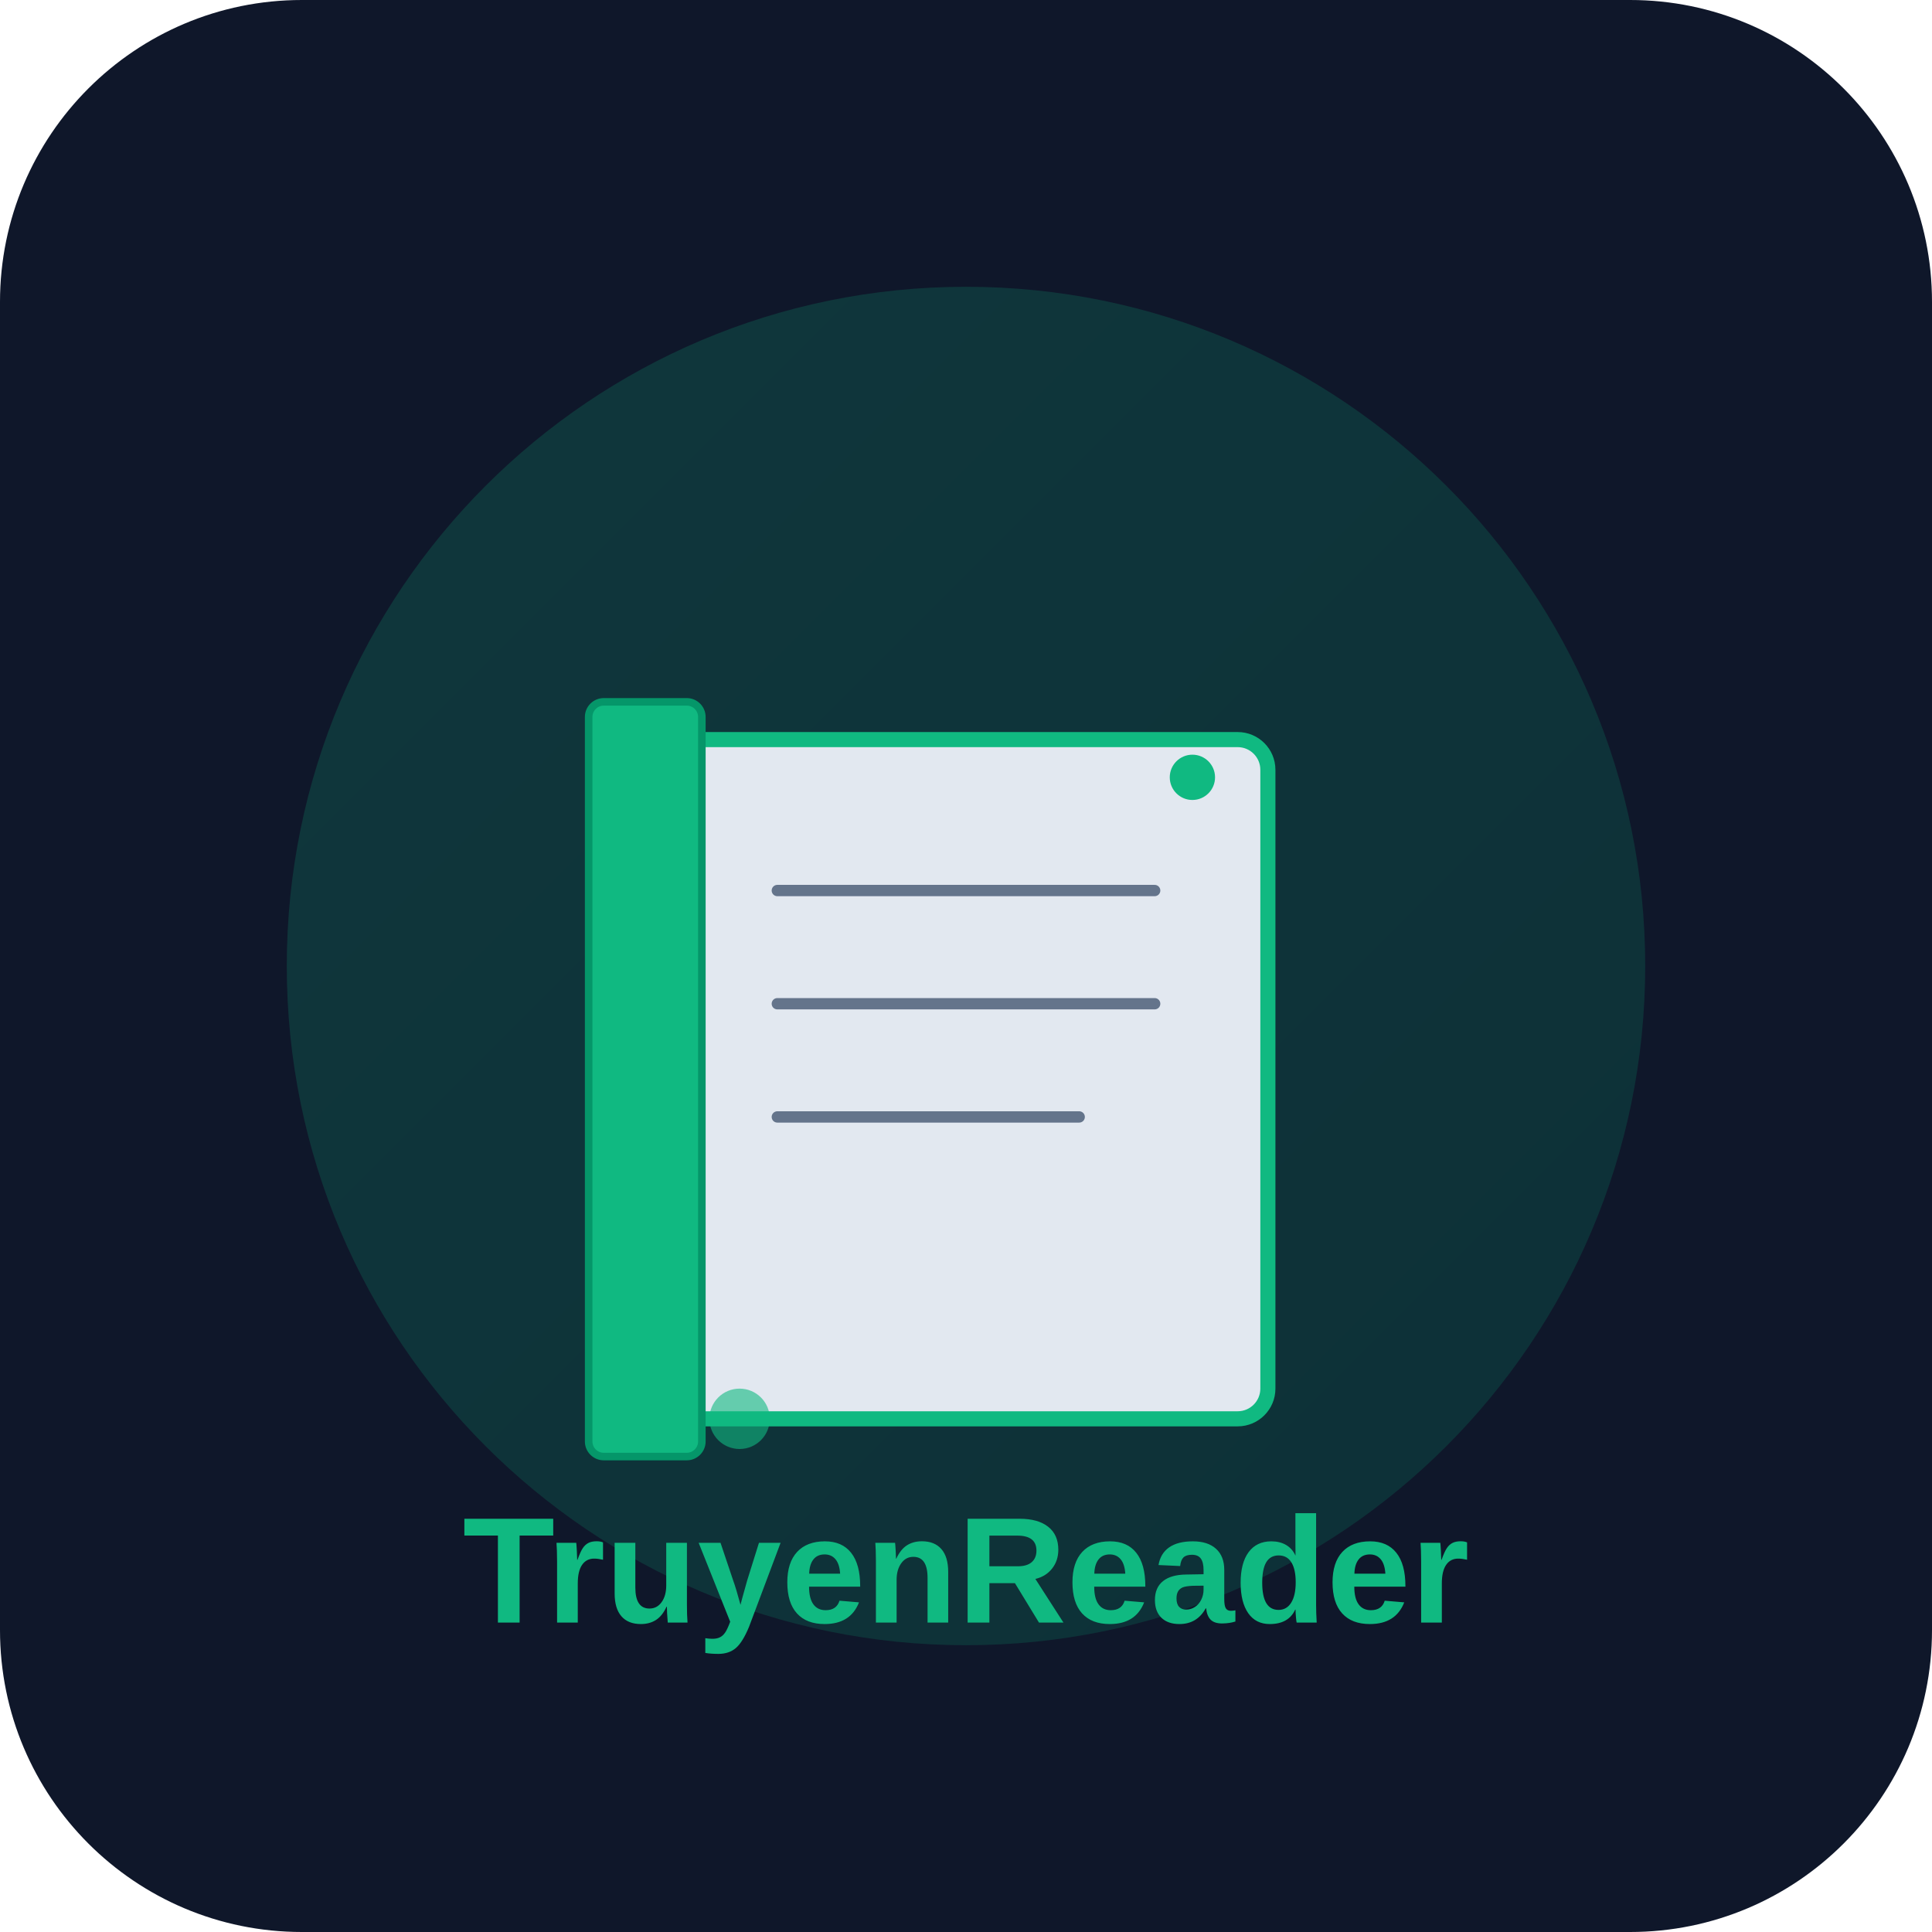
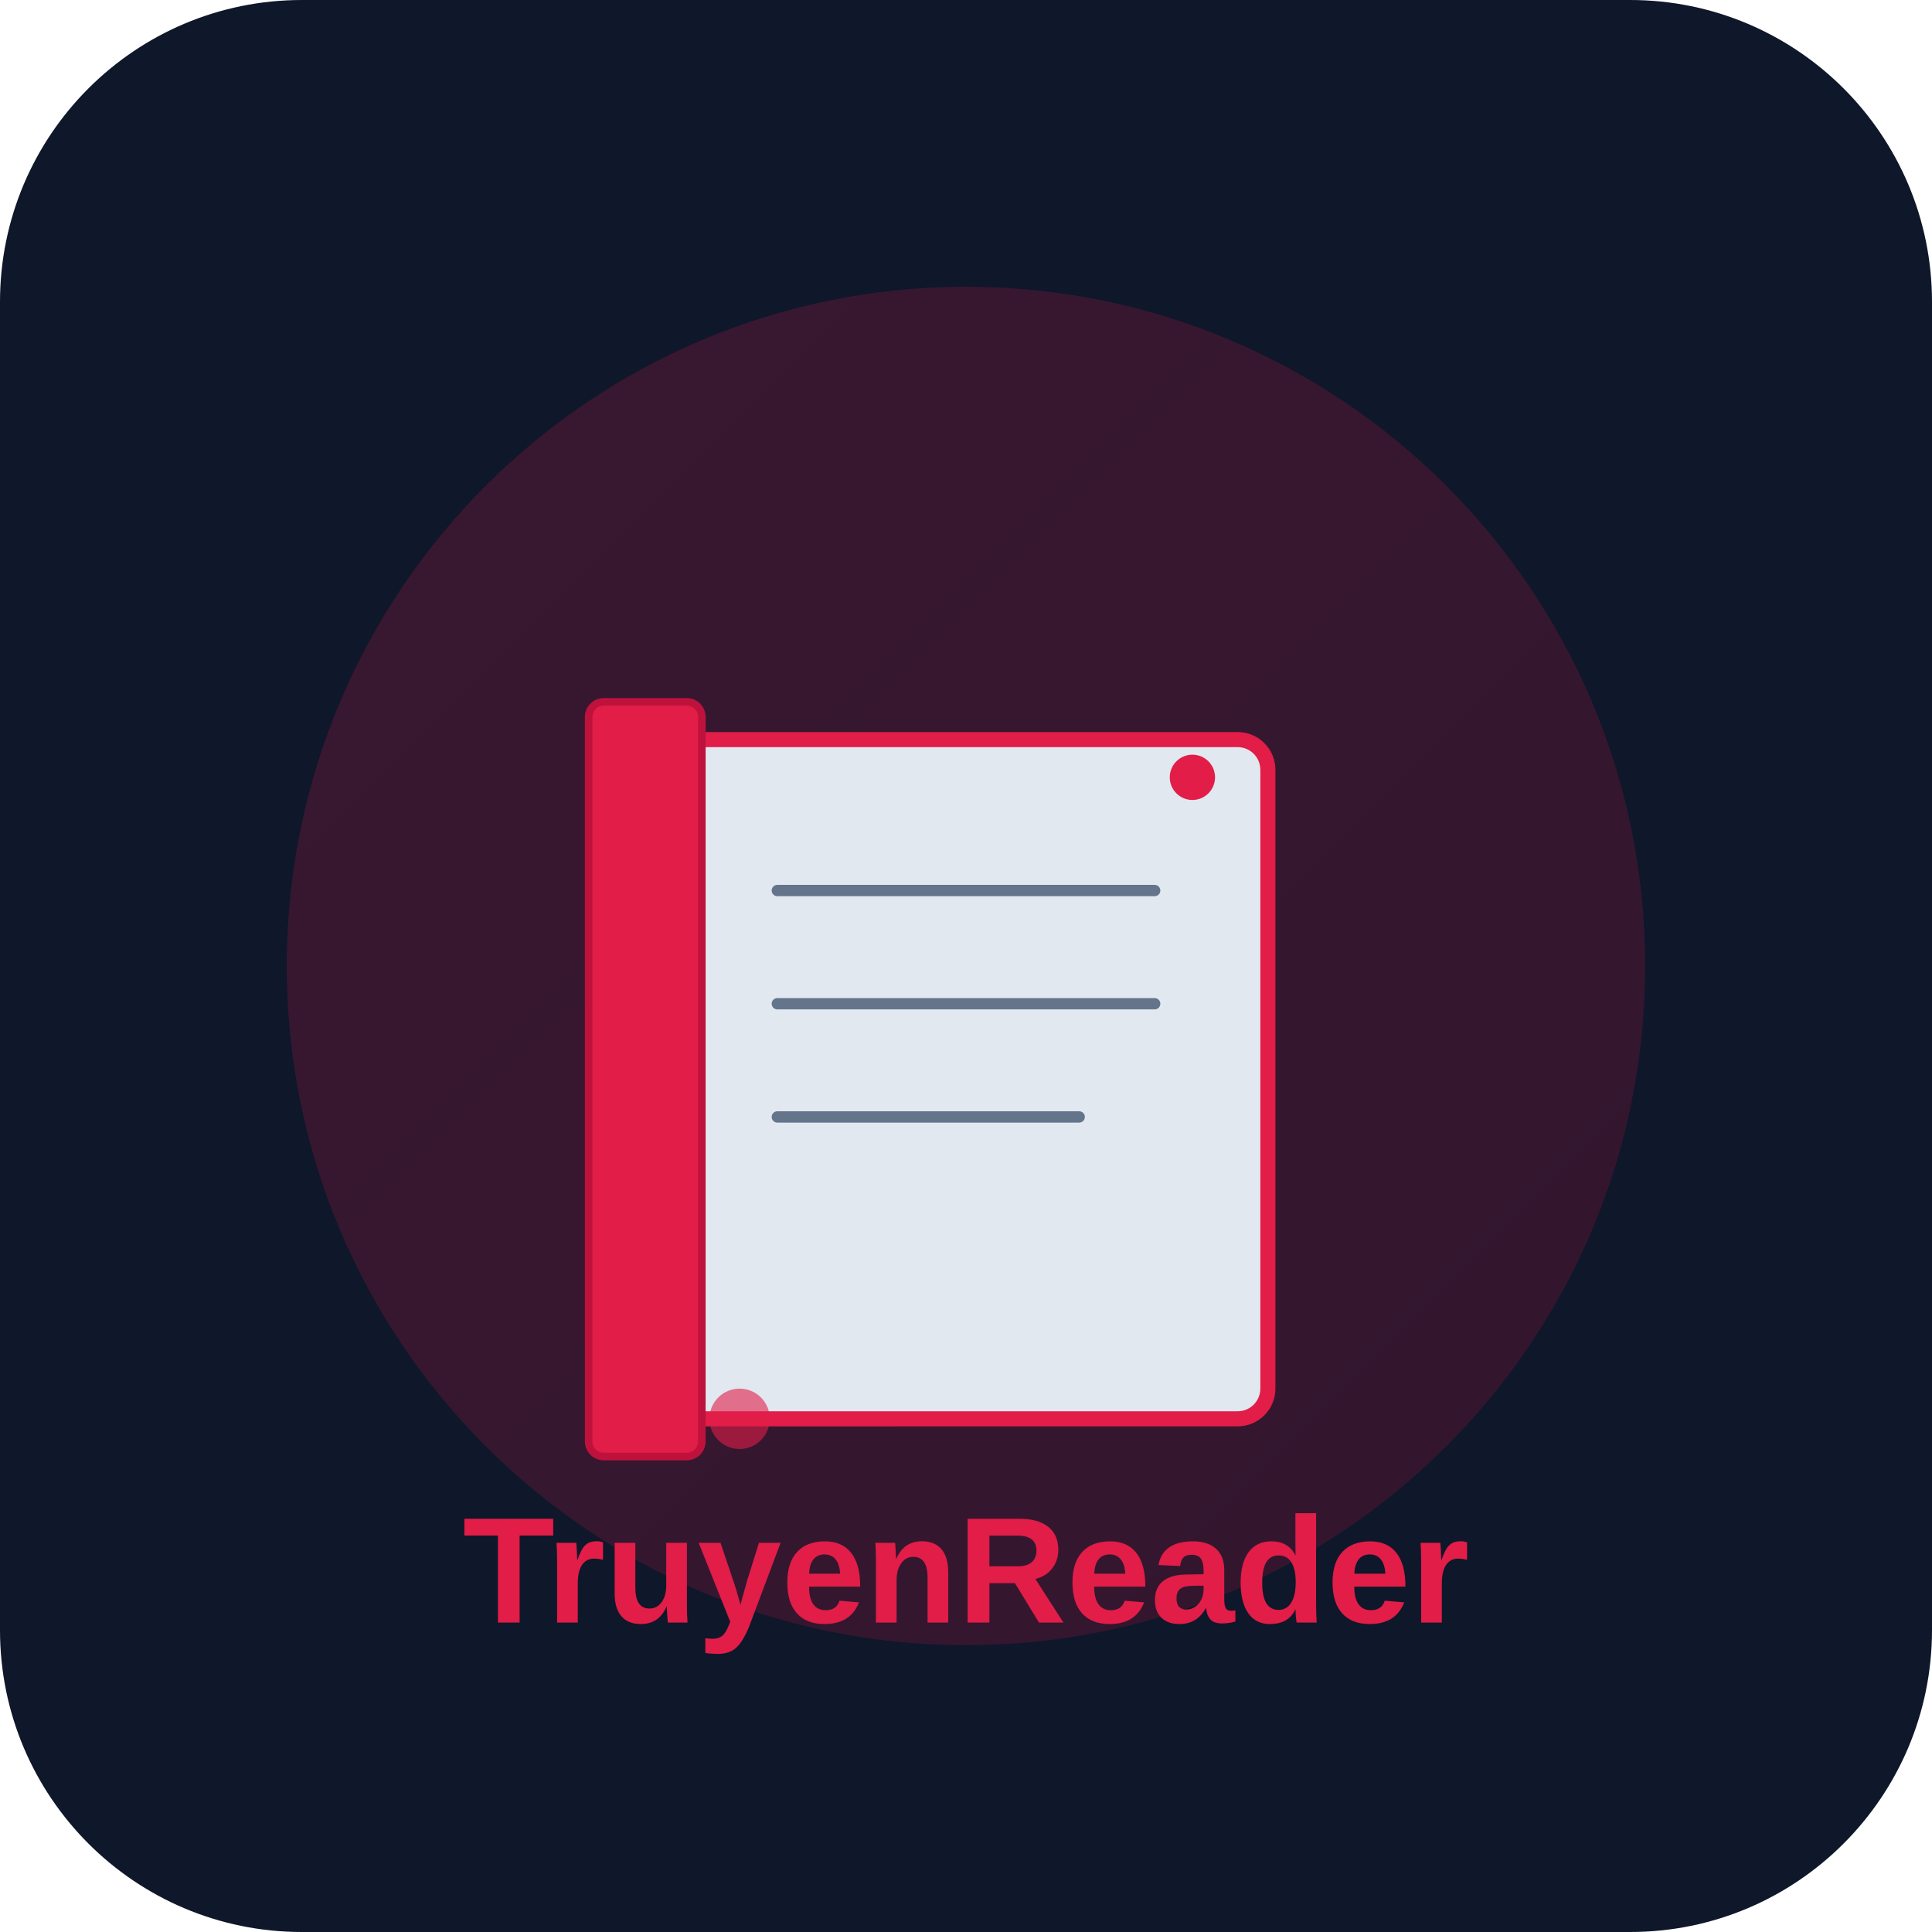
<svg xmlns="http://www.w3.org/2000/svg" width="512" height="512" viewBox="0 0 512 512">
  <rect width="512" height="512" fill="#0f172a" rx="80" />
  <defs>
    <linearGradient id="grad1" x1="0%" y1="0%" x2="100%" y2="100%">
-       <stop offset="0%" style="stop-color:#10b981;stop-opacity:1" />
-       <stop offset="100%" style="stop-color:#059669;stop-opacity:1" />
+       <stop offset="0%" style="stop-color:#e11d48;stop-opacity:1" />
+       <stop offset="100%" style="stop-color:#be123c;stop-opacity:1" />
    </linearGradient>
  </defs>
  <circle cx="256" cy="256" r="180" fill="url(#grad1)" opacity="0.2" />
  <g transform="translate(156, 156)">
    <rect x="20" y="40" width="160" height="180" fill="#e2e8f0" rx="8" />
-     <rect x="20" y="40" width="160" height="180" fill="none" stroke="#10b981" stroke-width="4" rx="8" />
-     <rect x="0" y="30" width="30" height="200" fill="#10b981" rx="4" />
-     <rect x="0" y="30" width="30" height="200" fill="none" stroke="#059669" stroke-width="2" rx="4" />
+     <rect x="20" y="40" width="160" height="180" fill="none" stroke="#e11d48" stroke-width="4" rx="8" />
+     <rect x="0" y="30" width="30" height="200" fill="#e11d48" rx="4" />
+     <rect x="0" y="30" width="30" height="200" fill="none" stroke="#be123c" stroke-width="2" rx="4" />
    <line x1="50" y1="80" x2="150" y2="80" stroke="#64748b" stroke-width="3" stroke-linecap="round" />
    <line x1="50" y1="110" x2="150" y2="110" stroke="#64748b" stroke-width="3" stroke-linecap="round" />
    <line x1="50" y1="140" x2="130" y2="140" stroke="#64748b" stroke-width="3" stroke-linecap="round" />
-     <circle cx="160" cy="50" r="6" fill="#10b981" />
-     <circle cx="40" cy="220" r="8" fill="#10b981" opacity="0.6" />
+     <circle cx="160" cy="50" r="6" fill="#e11d48" />
+     <circle cx="40" cy="220" r="8" fill="#e11d48" opacity="0.6" />
  </g>
-   <text x="256" y="430" font-family="Arial, sans-serif" font-size="40" font-weight="bold" fill="#10b981" text-anchor="middle">TruyenReader</text>
+   <text x="256" y="430" font-family="Arial, sans-serif" font-size="40" font-weight="bold" fill="#e11d48" text-anchor="middle">TruyenReader</text>
</svg>
